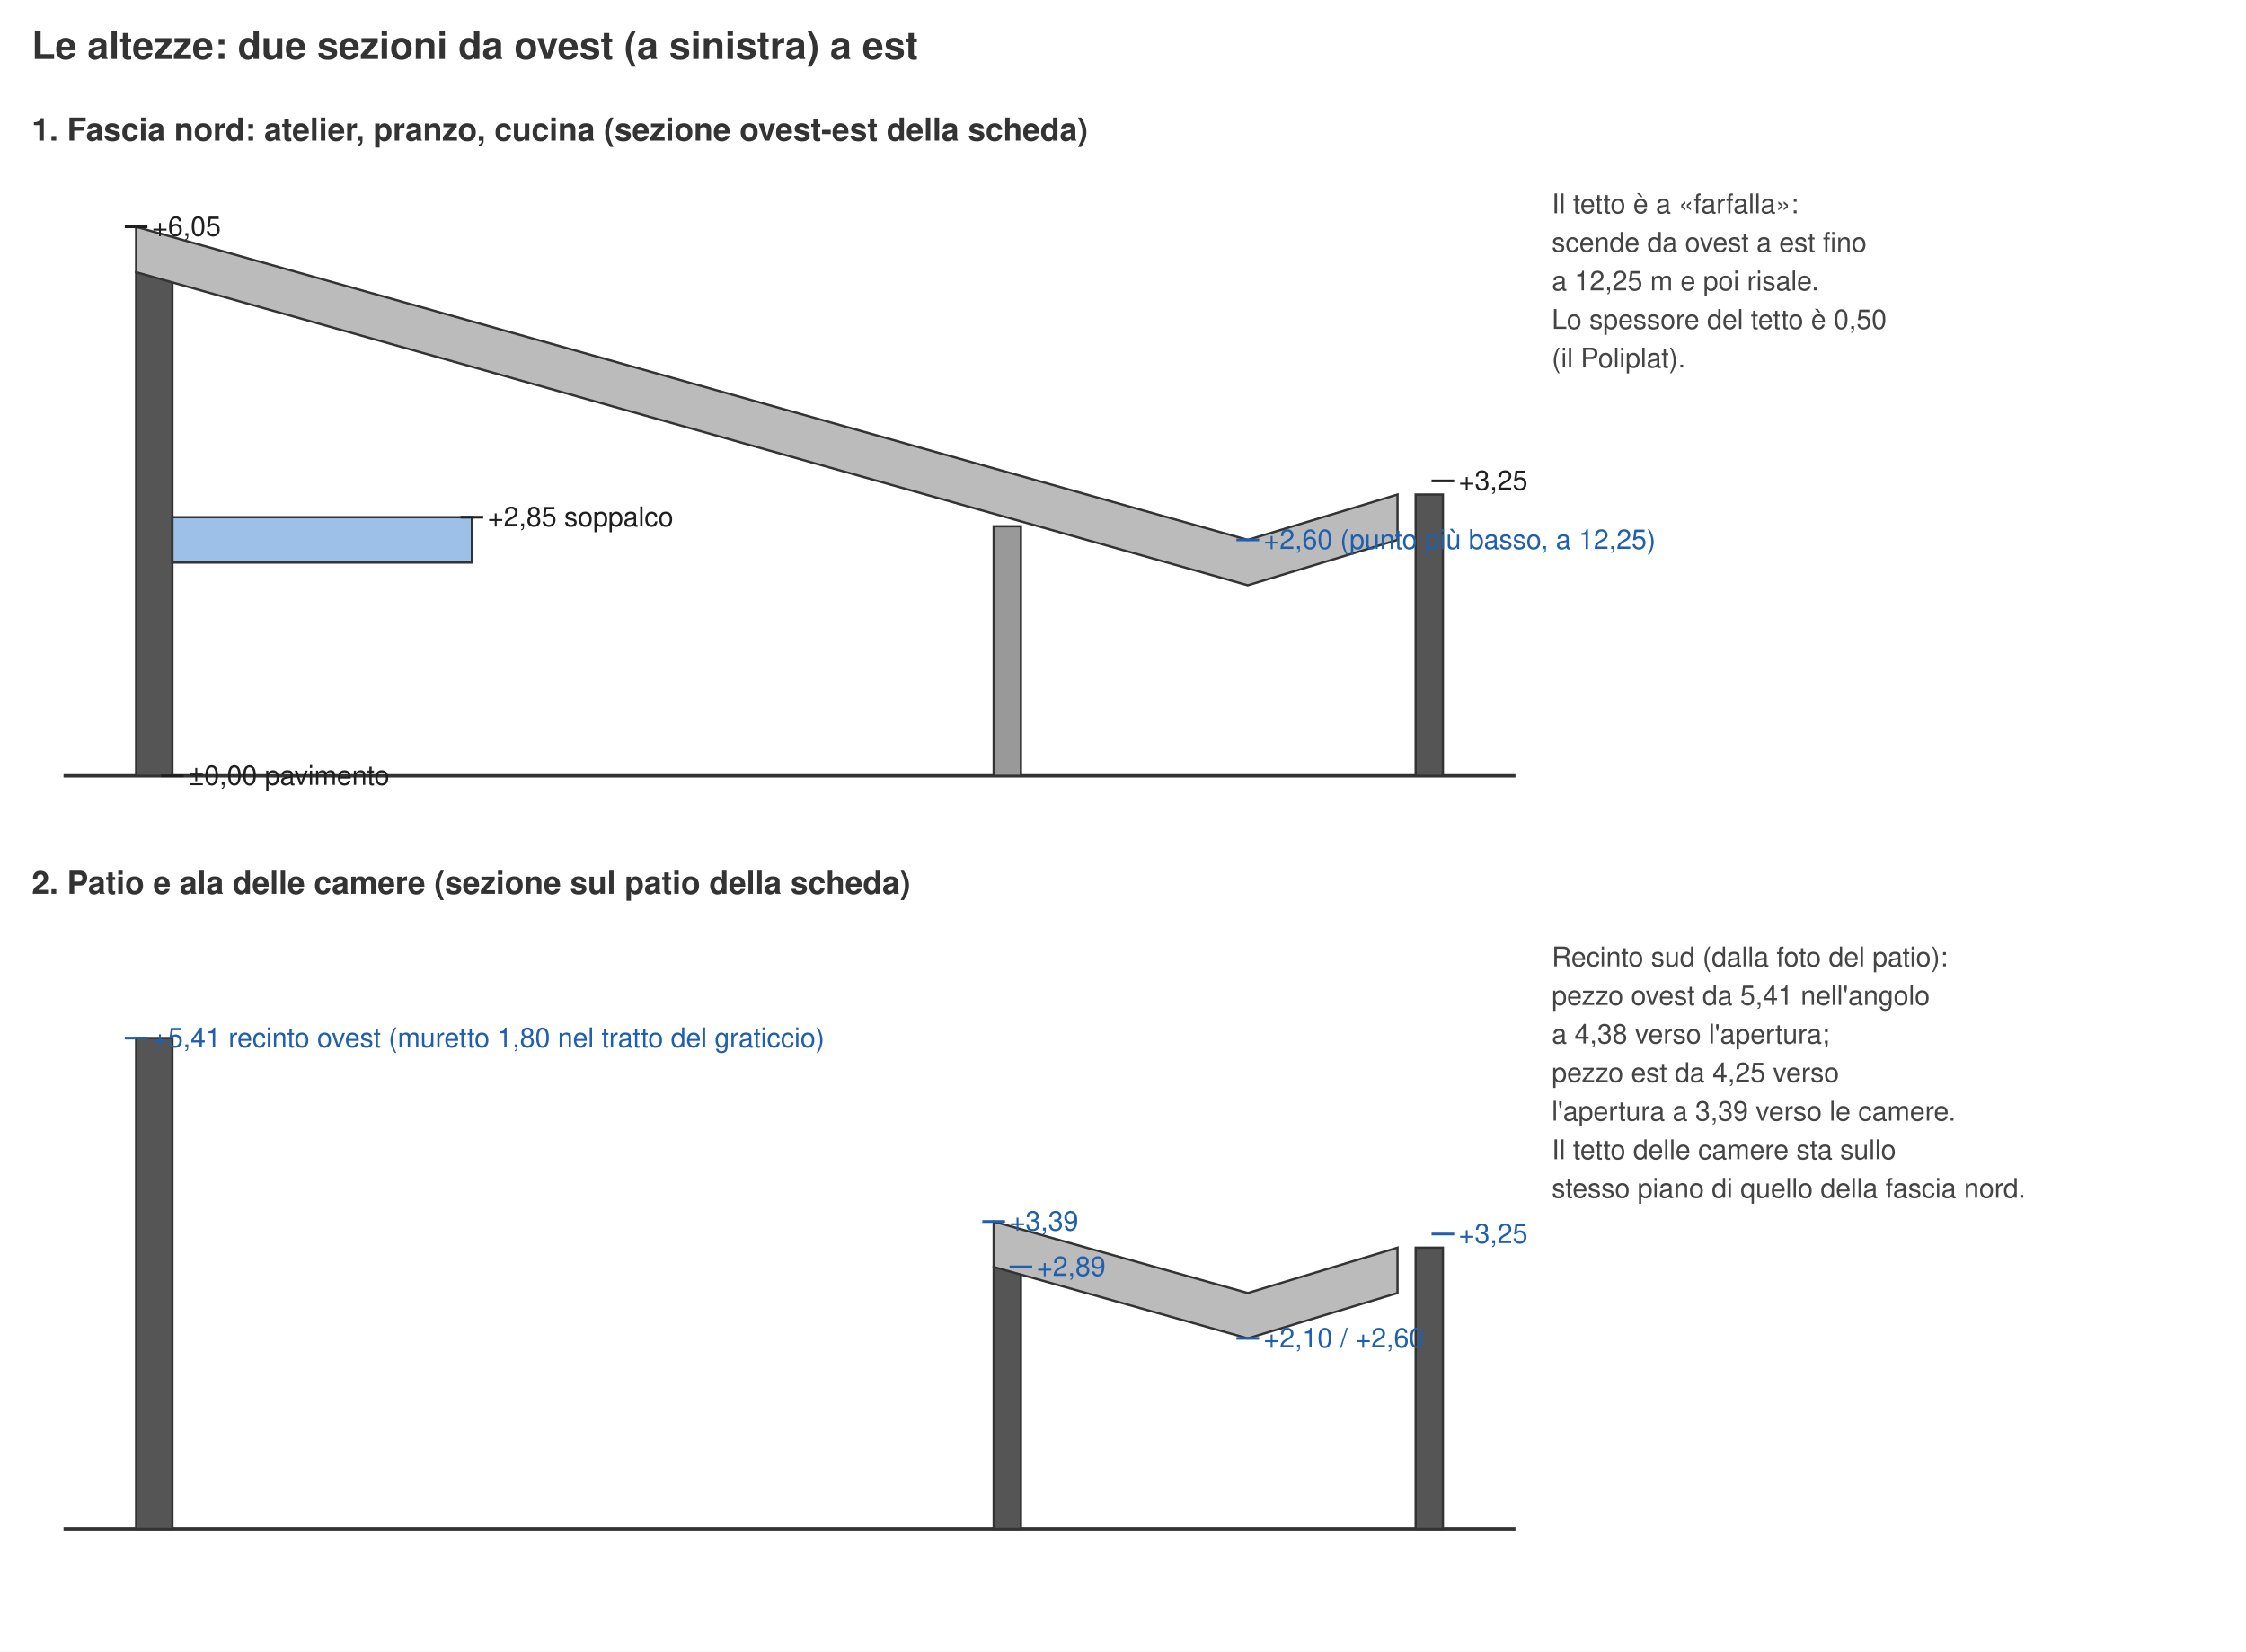
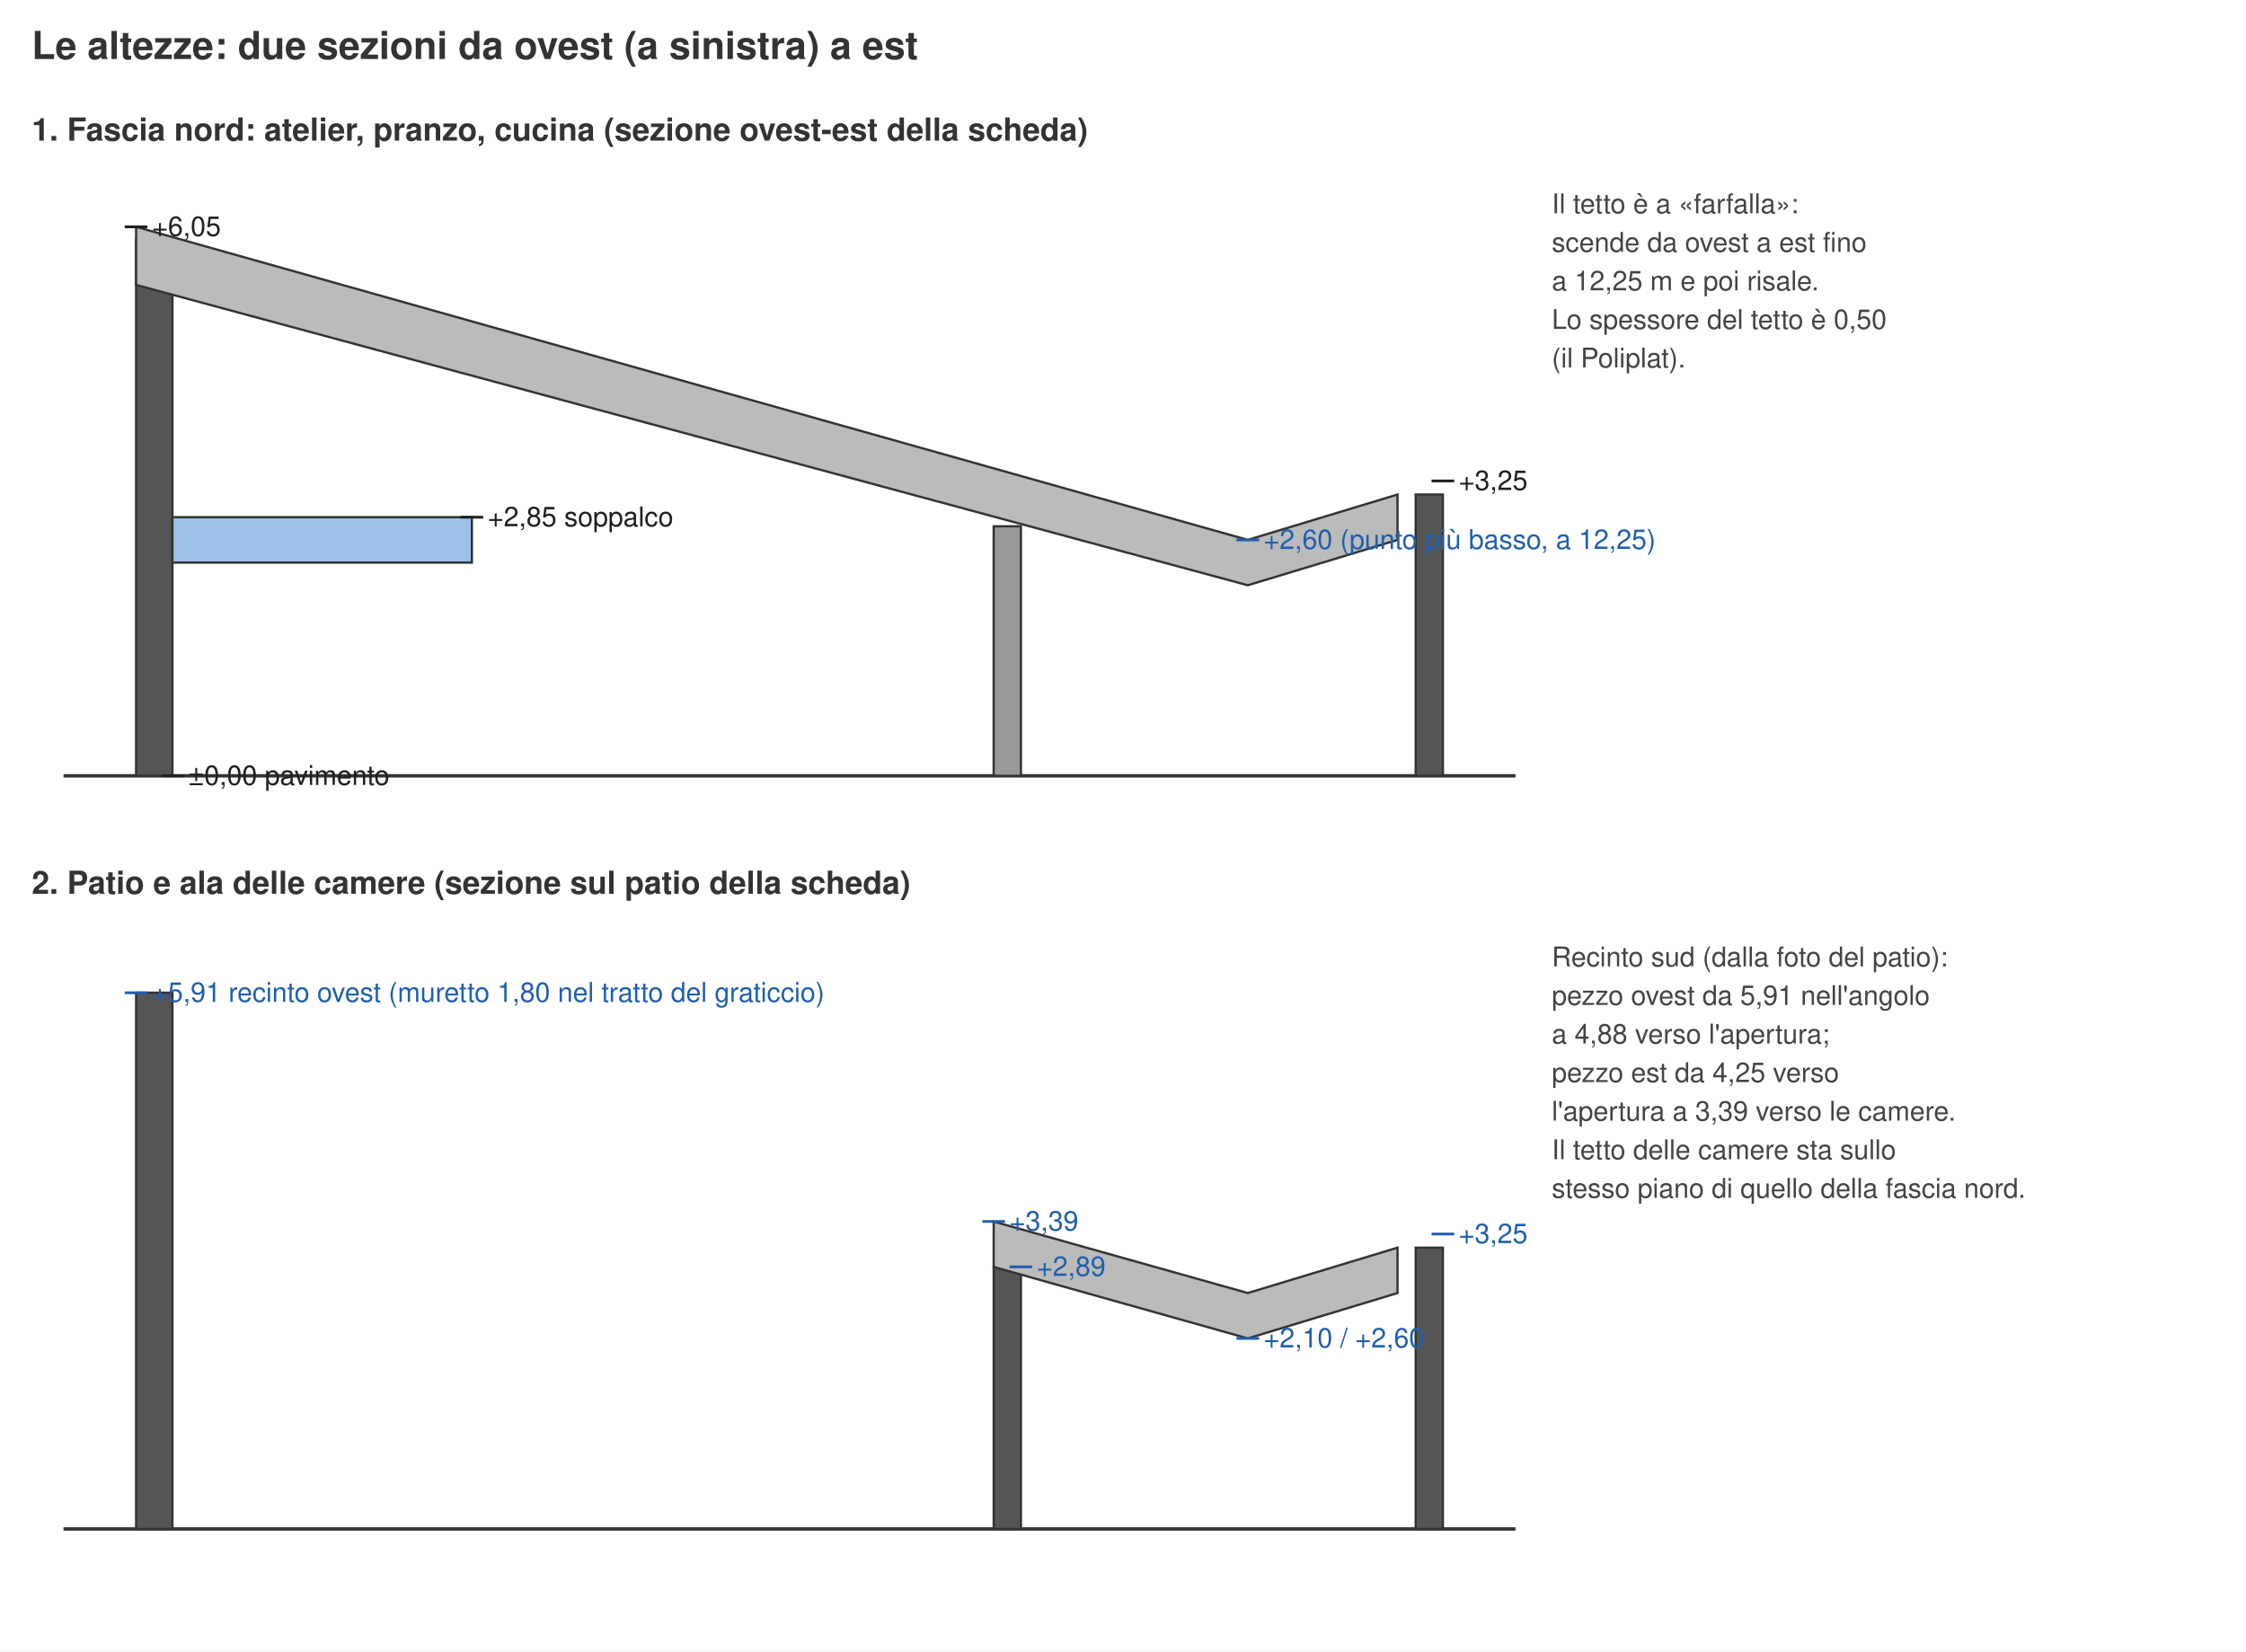
<svg xmlns="http://www.w3.org/2000/svg" viewBox="0 0 990 728" width="990" height="728">
  <rect width="100%" height="100%" fill="#ffffff" />
  <text x="14" y="26" font-family="Helvetica, Arial, sans-serif" font-size="17" font-weight="bold" fill="#333">Le altezze: due sezioni da ovest (a sinistra) a est</text>
  <text x="14" y="62" font-family="Helvetica, Arial, sans-serif" font-size="14" font-weight="bold" fill="#333">1. Fascia nord: atelier, pranzo, cucina (sezione ovest-est della scheda)</text>
  <line x1="28.0" y1="342.0" x2="668.0" y2="342.0" stroke="#333" stroke-width="1.5" />
-   <path d="M 60.0 342.0 L 76.0 342.0 L 76.0 120.0 L 60.0 120.0 Z" fill="#555" stroke="#333" stroke-width="1" />
+   <path d="M 60.0 342.0 L 76.0 342.0 L 76.0 105.6 L 60.0 105.6 Z" fill="#555" stroke="#333" stroke-width="1" />
  <path d="M 624.0 342.0 L 636.0 342.0 L 636.0 218.0 L 624.0 218.0 Z" fill="#555" stroke="#333" stroke-width="1" />
  <path d="M 438.0 342.0 L 450.0 342.0 L 450.0 232.0 L 438.0 232.0 Z" fill="#999" stroke="#333" stroke-width="1" />
-   <path d="M 60.0 100.0 L 550.0 238.0 L 616.0 218.0 L 616.0 238.0 L 550.0 258.0 L 60.0 120.0 Z" fill="#bbb" stroke="#333" stroke-width="1" />
+   <path d="M 60.0 100.0 L 550.0 238.0 L 616.0 218.0 L 616.0 238.0 L 550.0 258.0 L 60.0 125.6 Z" fill="#bbb" stroke="#333" stroke-width="1" />
  <path d="M 76.0 248.0 L 208.0 248.0 L 208.0 228.0 L 76.0 228.0 Z" fill="#9cc0e8" stroke="#333" stroke-width="1" />
  <line x1="55" y1="100.0" x2="65" y2="100.0" stroke="#1f1f1f" stroke-width="1.2" />
  <text x="67" y="104.0" font-family="Helvetica, Arial, sans-serif" font-size="12" fill="#1f1f1f">+6,05</text>
  <line x1="545.0" y1="238.0" x2="555.0" y2="238.0" stroke="#1f5fae" stroke-width="1.2" />
  <text x="557.0" y="242.0" font-family="Helvetica, Arial, sans-serif" font-size="12" fill="#1f5fae">+2,60 (punto più basso, a 12,25)</text>
  <line x1="631.0" y1="212.0" x2="641.0" y2="212.0" stroke="#1f1f1f" stroke-width="1.2" />
  <text x="643.0" y="216.0" font-family="Helvetica, Arial, sans-serif" font-size="12" fill="#1f1f1f">+3,25</text>
  <line x1="203.0" y1="228.0" x2="213.0" y2="228.0" stroke="#1f1f1f" stroke-width="1.2" />
  <text x="215.0" y="232.0" font-family="Helvetica, Arial, sans-serif" font-size="12" fill="#1f1f1f">+2,85 soppalco</text>
  <line x1="71.0" y1="342.0" x2="81.0" y2="342.0" stroke="#1f1f1f" stroke-width="1.2" />
  <text x="83.0" y="346.0" font-family="Helvetica, Arial, sans-serif" font-size="12" fill="#1f1f1f">±0,00 pavimento</text>
  <text x="684.0" y="94" font-family="Helvetica, Arial, sans-serif" font-size="12" fill="#444">Il tetto è a «farfalla»:</text>
  <text x="684.0" y="111" font-family="Helvetica, Arial, sans-serif" font-size="12" fill="#444">scende da ovest a est fino</text>
  <text x="684.0" y="128" font-family="Helvetica, Arial, sans-serif" font-size="12" fill="#444">a 12,25 m e poi risale.</text>
  <text x="684.0" y="145" font-family="Helvetica, Arial, sans-serif" font-size="12" fill="#444">Lo spessore del tetto è 0,50</text>
  <text x="684.0" y="162" font-family="Helvetica, Arial, sans-serif" font-size="12" fill="#444">(il Poliplat).</text>
  <text x="14" y="394" font-family="Helvetica, Arial, sans-serif" font-size="14" font-weight="bold" fill="#333">2. Patio e ala delle camere (sezione sul patio della scheda)</text>
  <line x1="28.0" y1="674.0" x2="668.0" y2="674.0" stroke="#333" stroke-width="1.5" />
-   <path d="M 60.0 674.0 L 76.0 674.0 L 76.0 457.6 L 60.0 457.6 Z" fill="#555" stroke="#333" stroke-width="1" />
+   <path d="M 60.0 674.0 L 76.0 674.0 L 76.0 437.6 L 60.0 437.6 Z" fill="#555" stroke="#333" stroke-width="1" />
  <path d="M 438.0 674.0 L 450.0 674.0 L 450.0 558.5 L 438.0 558.5 Z" fill="#555" stroke="#333" stroke-width="1" />
  <path d="M 624.0 674.0 L 636.0 674.0 L 636.0 550.0 L 624.0 550.0 Z" fill="#555" stroke="#333" stroke-width="1" />
  <path d="M 438.0 558.5 L 550.0 590.0 L 616.0 570.0 L 616.0 550.0 L 550.0 570.0 L 438.0 538.5 Z" fill="#bbb" stroke="#333" stroke-width="1" />
-   <line x1="55" y1="457.633" x2="65" y2="457.633" stroke="#1f5fae" stroke-width="1.2" />
-   <text x="67" y="461.633" font-family="Helvetica, Arial, sans-serif" font-size="12" fill="#1f5fae">+5,41 recinto ovest (muretto 1,80 nel tratto del graticcio)</text>
+   <line x1="55" y1="437.633" x2="65" y2="437.633" stroke="#1f5fae" stroke-width="1.2" />
+   <text x="67" y="441.633" font-family="Helvetica, Arial, sans-serif" font-size="12" fill="#1f5fae">+5,91 recinto ovest (muretto 1,80 nel tratto del graticcio)</text>
  <line x1="433.0" y1="538.457" x2="443.0" y2="538.457" stroke="#1f5fae" stroke-width="1.2" />
  <text x="445.0" y="542.457" font-family="Helvetica, Arial, sans-serif" font-size="12" fill="#1f5fae">+3,39</text>
  <line x1="631.0" y1="544.0" x2="641.0" y2="544.0" stroke="#1f5fae" stroke-width="1.2" />
  <text x="643.0" y="548.0" font-family="Helvetica, Arial, sans-serif" font-size="12" fill="#1f5fae">+3,25</text>
  <line x1="545.0" y1="590.0" x2="555.0" y2="590.0" stroke="#1f5fae" stroke-width="1.2" />
  <text x="557.0" y="594.0" font-family="Helvetica, Arial, sans-serif" font-size="12" fill="#1f5fae">+2,10 / +2,60</text>
  <line x1="445.0" y1="558.457" x2="455.0" y2="558.457" stroke="#1f5fae" stroke-width="1.2" />
  <text x="457.0" y="562.457" font-family="Helvetica, Arial, sans-serif" font-size="12" fill="#1f5fae">+2,89</text>
  <text x="684.0" y="426" font-family="Helvetica, Arial, sans-serif" font-size="12" fill="#444">Recinto sud (dalla foto del patio):</text>
-   <text x="684.0" y="443" font-family="Helvetica, Arial, sans-serif" font-size="12" fill="#444">pezzo ovest da 5,41 nell'angolo</text>
-   <text x="684.0" y="460" font-family="Helvetica, Arial, sans-serif" font-size="12" fill="#444">a 4,38 verso l'apertura;</text>
+   <text x="684.0" y="443" font-family="Helvetica, Arial, sans-serif" font-size="12" fill="#444">pezzo ovest da 5,91 nell'angolo</text>
+   <text x="684.0" y="460" font-family="Helvetica, Arial, sans-serif" font-size="12" fill="#444">a 4,88 verso l'apertura;</text>
  <text x="684.0" y="477" font-family="Helvetica, Arial, sans-serif" font-size="12" fill="#444">pezzo est da 4,25 verso</text>
  <text x="684.0" y="494" font-family="Helvetica, Arial, sans-serif" font-size="12" fill="#444">l'apertura a 3,39 verso le camere.</text>
  <text x="684.0" y="511" font-family="Helvetica, Arial, sans-serif" font-size="12" fill="#444">Il tetto delle camere sta sullo</text>
  <text x="684.0" y="528" font-family="Helvetica, Arial, sans-serif" font-size="12" fill="#444">stesso piano di quello della fascia nord.</text>
</svg>
